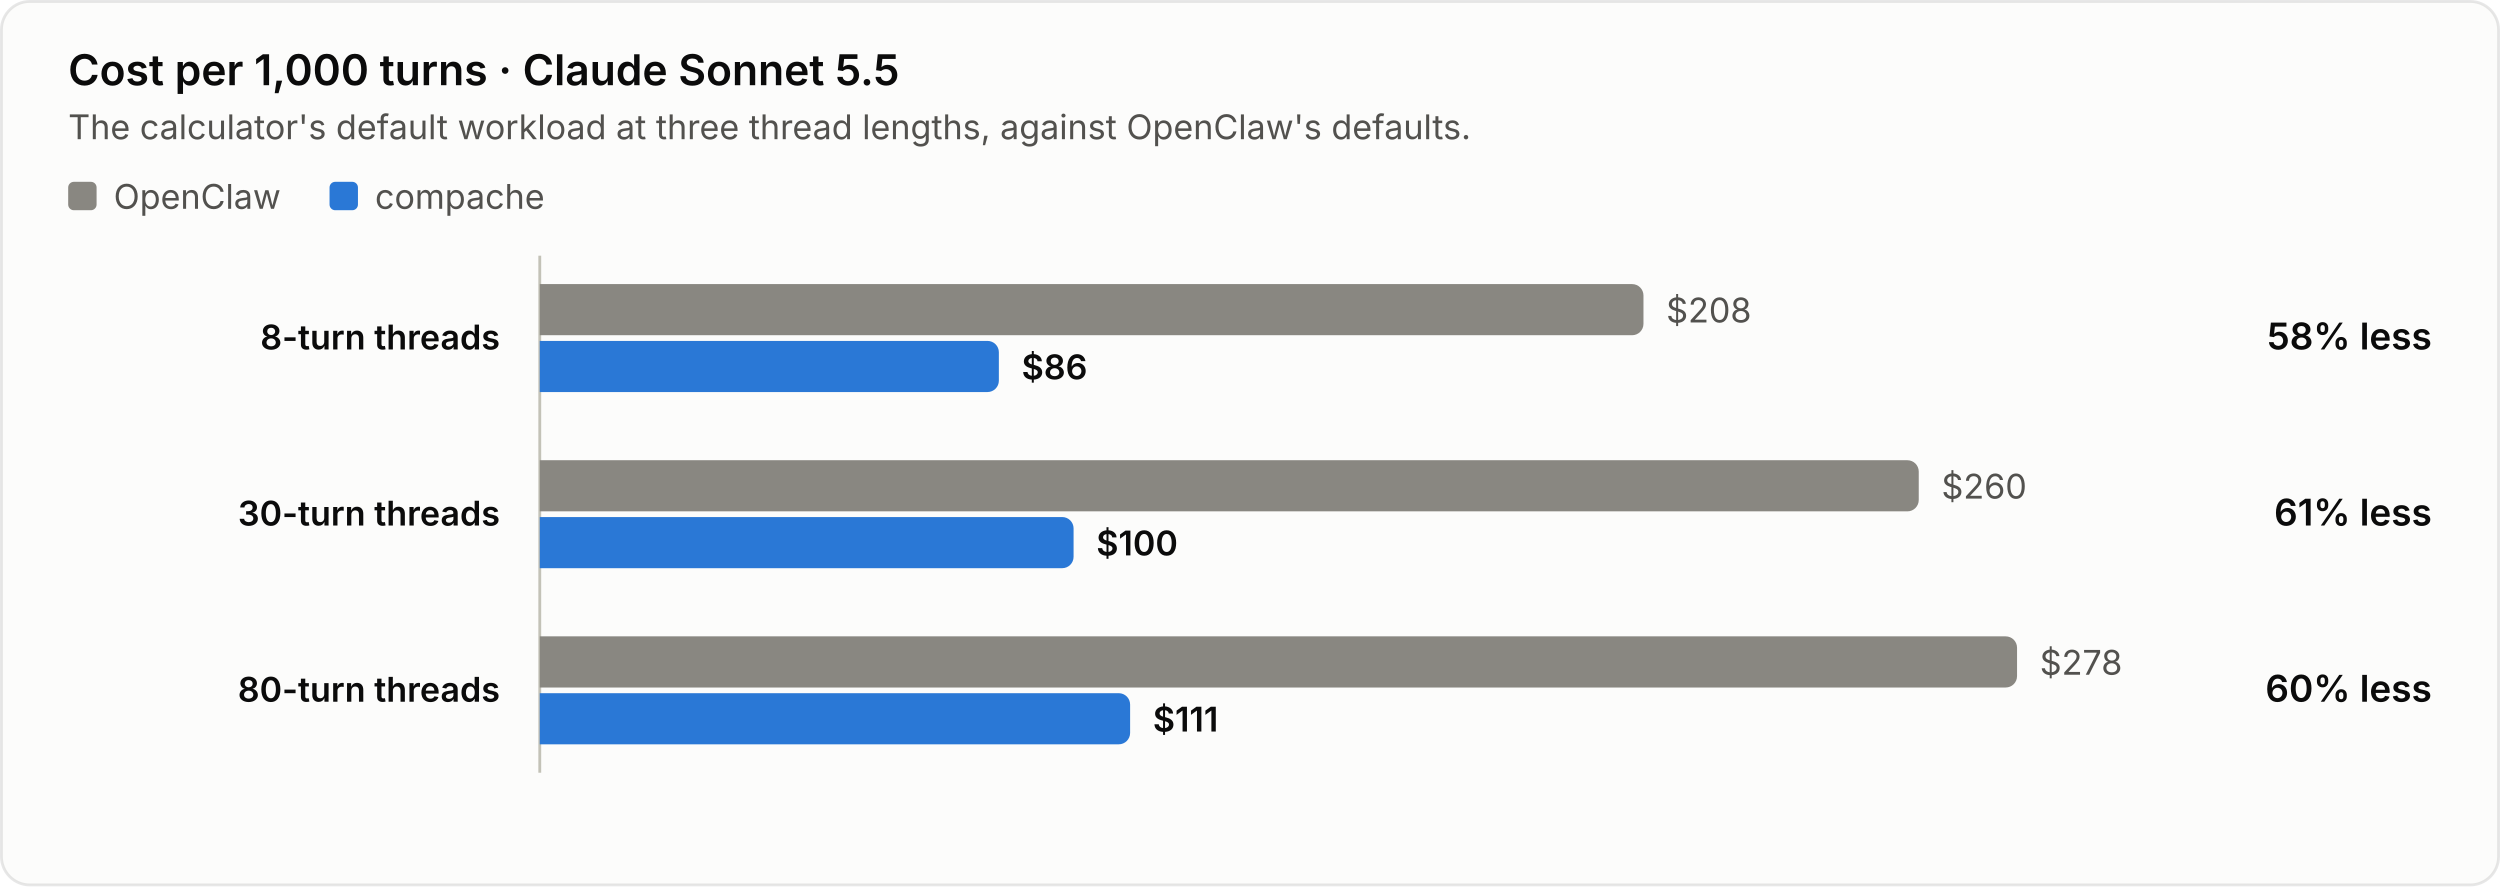
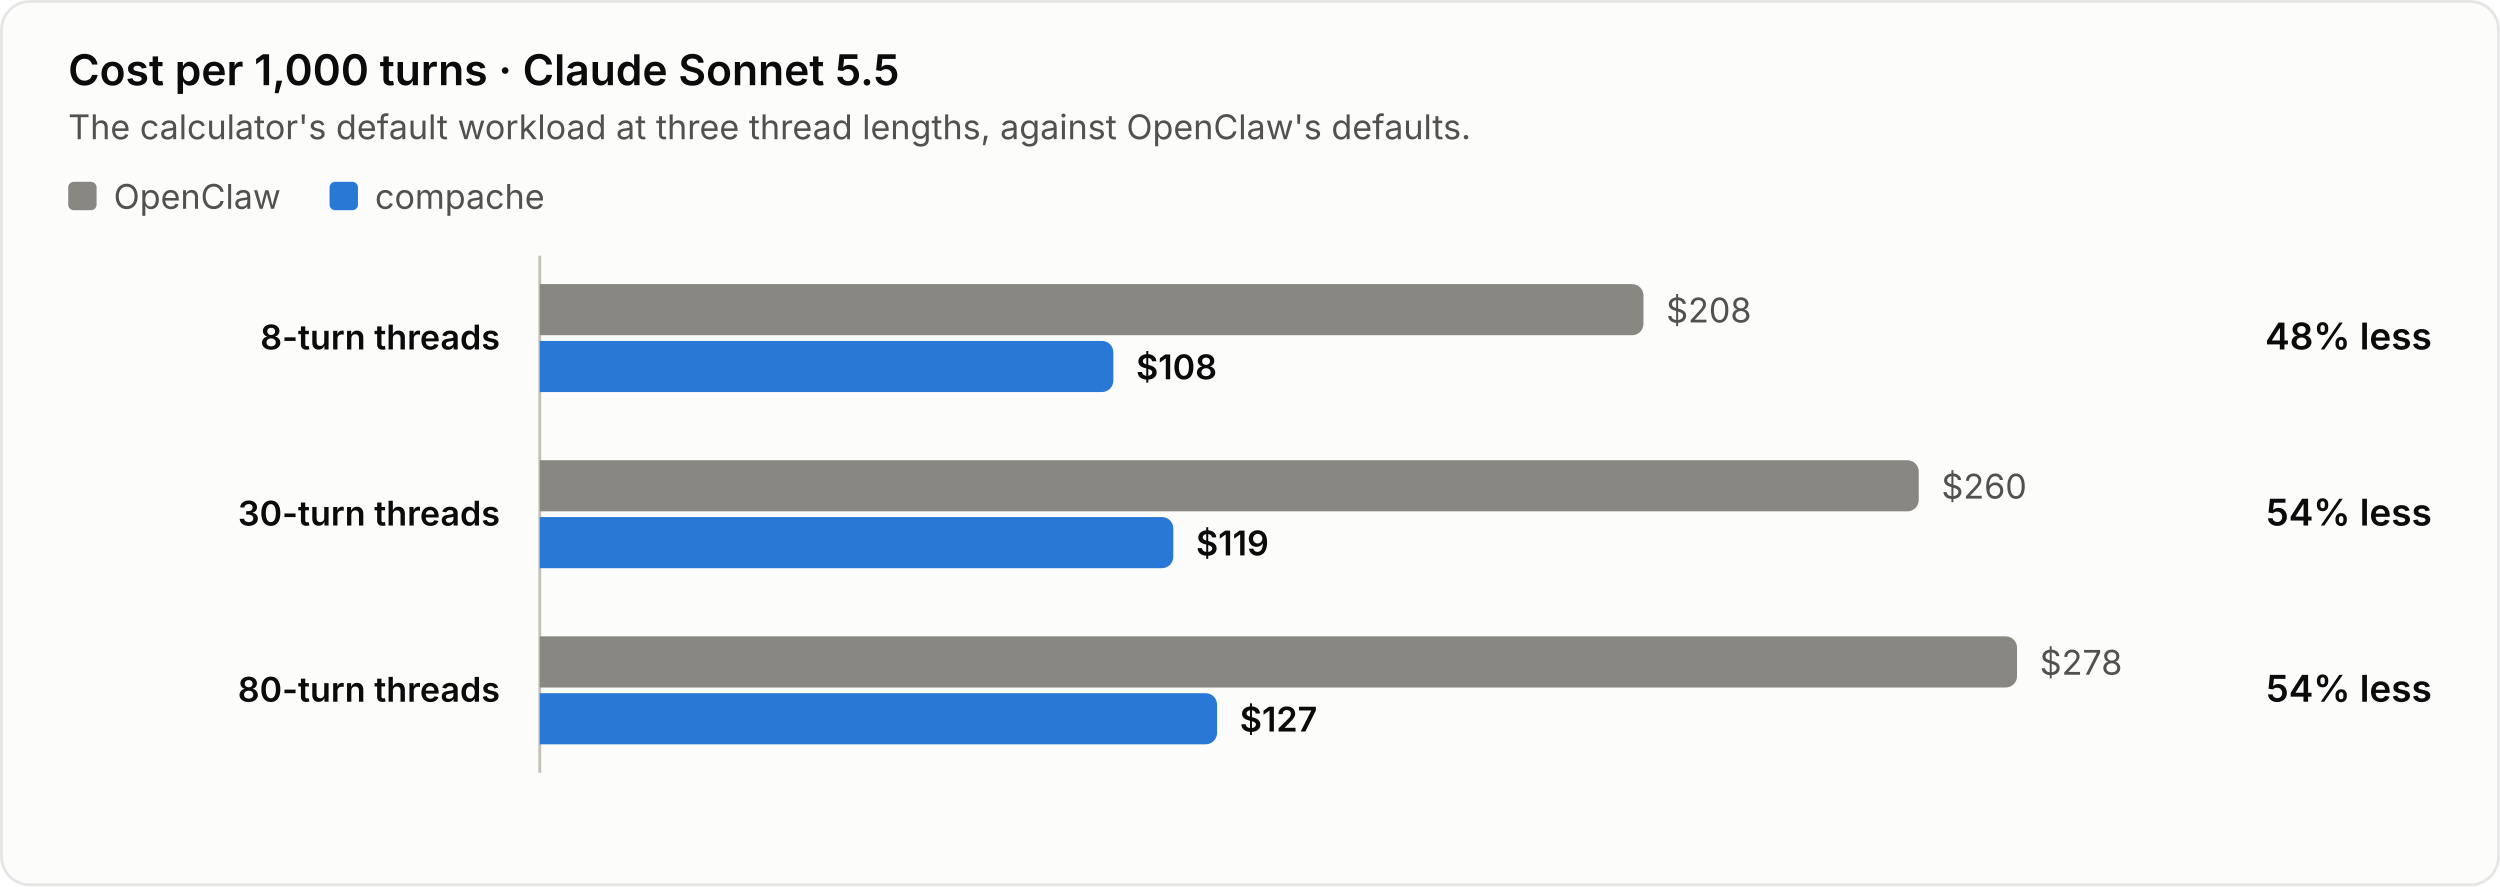
<svg xmlns="http://www.w3.org/2000/svg" width="880" height="312" viewBox="0 0 880 312" role="img" aria-labelledby="t d">
  <style>
text{font-family:system-ui,-apple-system,"Segoe UI",sans-serif;font-size:12px;fill:#0b0b0b}
.surface{fill:#fcfcfb;stroke:rgba(11,11,11,.1)}
.t2{fill:#52514e}.tm{fill:#898781}.b{font-weight:600}.h{font-size:13px;font-weight:600}.big{font-size:15px;font-weight:600}
.grid{stroke:#e1e0d9}.axis{stroke:#c3c2b7}.box{fill:none;stroke:#c3c2b7}
.c{fill:#2a78d6}.cs{stroke:#2a78d6}.n{fill:#898781}.ns{stroke:#898781}.o{fill:#eb6834}.os{stroke:#eb6834}
.cell{fill:#e1e0d9}.ring{stroke:#fcfcfb;stroke-width:2}.line{fill:none;stroke-width:2;stroke-linecap:round;stroke-linejoin:round}
.arc{fill:none;stroke-width:1.75;stroke-linecap:round}
@media (prefers-color-scheme:dark){
text{fill:#f0efec}.surface{fill:#1a1a19;stroke:rgba(255,255,255,.1)}.t2{fill:#c3c2b7}
.grid{stroke:#2c2c2a}.axis{stroke:#383835}.box{stroke:#52514e}
.c{fill:#3987e5}.cs{stroke:#3987e5}.o{fill:#d95926}.os{stroke:#d95926}
.cell{fill:#383835}.ring{stroke:#1a1a19}
}
</style>
  <rect class="surface" x=".5" y=".5" width="879" height="311" rx="10" />
  <text x="24.0" y="30.0" class="big">Cost per 1,000 turns · Claude Sonnet 5.5</text>
  <text x="24.0" y="49.0" class="t2">The calculator's default workload at three thread lengths, against OpenClaw's defaults.</text>
  <rect class="n" x="24" y="64" width="10" height="10" rx="2" />
  <text x="40.0" y="73.5" class="t2">OpenClaw</text>
  <rect class="c" x="116" y="64" width="10" height="10" rx="2" />
  <text x="132.0" y="73.5" class="t2">compache</text>
  <line class="axis" x1="190" x2="190" y1="90" y2="272" />
  <text x="176.0" y="123.0" class="b" text-anchor="end">8-turn threads</text>
  <path class="n" d="M190,100 h384.5 a4,4 0 0 1 4,4 v10 a4,4 0 0 1 -4,4 h-384.5 z" />
  <text x="586.5" y="113.5" class="t2">$208</text>
-   <path class="c" d="M190,120 h157.6 a4,4 0 0 1 4,4 v10 a4,4 0 0 1 -4,4 h-157.6 z" />
-   <text x="359.6" y="133.5" class="b">$86</text>
-   <text x="856.0" y="123.0" class="h" text-anchor="end">58% less</text>
+   <path class="c" d="M190,120 h197.9 a4,4 0 0 1 4,4 v10 a4,4 0 0 1 -4,4 h-197.9 z" />
+   <text x="399.9" y="133.5" class="b">$108</text>
+   <text x="856.0" y="123.0" class="h" text-anchor="end">48% less</text>
  <text x="176.0" y="185.0" class="b" text-anchor="end">30-turn threads</text>
  <path class="n" d="M190,162 h481.4 a4,4 0 0 1 4,4 v10 a4,4 0 0 1 -4,4 h-481.4 z" />
  <text x="683.4" y="175.5" class="t2">$260</text>
-   <path class="c" d="M190,182 h183.9 a4,4 0 0 1 4,4 v10 a4,4 0 0 1 -4,4 h-183.9 z" />
-   <text x="385.9" y="195.5" class="b">$100</text>
-   <text x="856.0" y="185.0" class="h" text-anchor="end">61% less</text>
+   <path class="c" d="M190,182 h219.0 a4,4 0 0 1 4,4 v10 a4,4 0 0 1 -4,4 h-219.0 z" />
+   <text x="421.0" y="195.5" class="b">$119</text>
+   <text x="856.0" y="185.0" class="h" text-anchor="end">54% less</text>
  <text x="176.0" y="247.0" class="b" text-anchor="end">80-turn threads</text>
  <path class="n" d="M190,224 h516.0 a4,4 0 0 1 4,4 v10 a4,4 0 0 1 -4,4 h-516.0 z" />
  <text x="718.0" y="237.5" class="t2">$278</text>
-   <path class="c" d="M190,244 h203.8 a4,4 0 0 1 4,4 v10 a4,4 0 0 1 -4,4 h-203.8 z" />
-   <text x="405.8" y="257.5" class="b">$111</text>
-   <text x="856.0" y="247.0" class="h" text-anchor="end">60% less</text>
+   <path class="c" d="M190,244 h234.4 a4,4 0 0 1 4,4 v10 a4,4 0 0 1 -4,4 h-234.4 z" />
+   <text x="436.4" y="257.5" class="b">$127</text>
+   <text x="856.0" y="247.0" class="h" text-anchor="end">54% less</text>
</svg>
